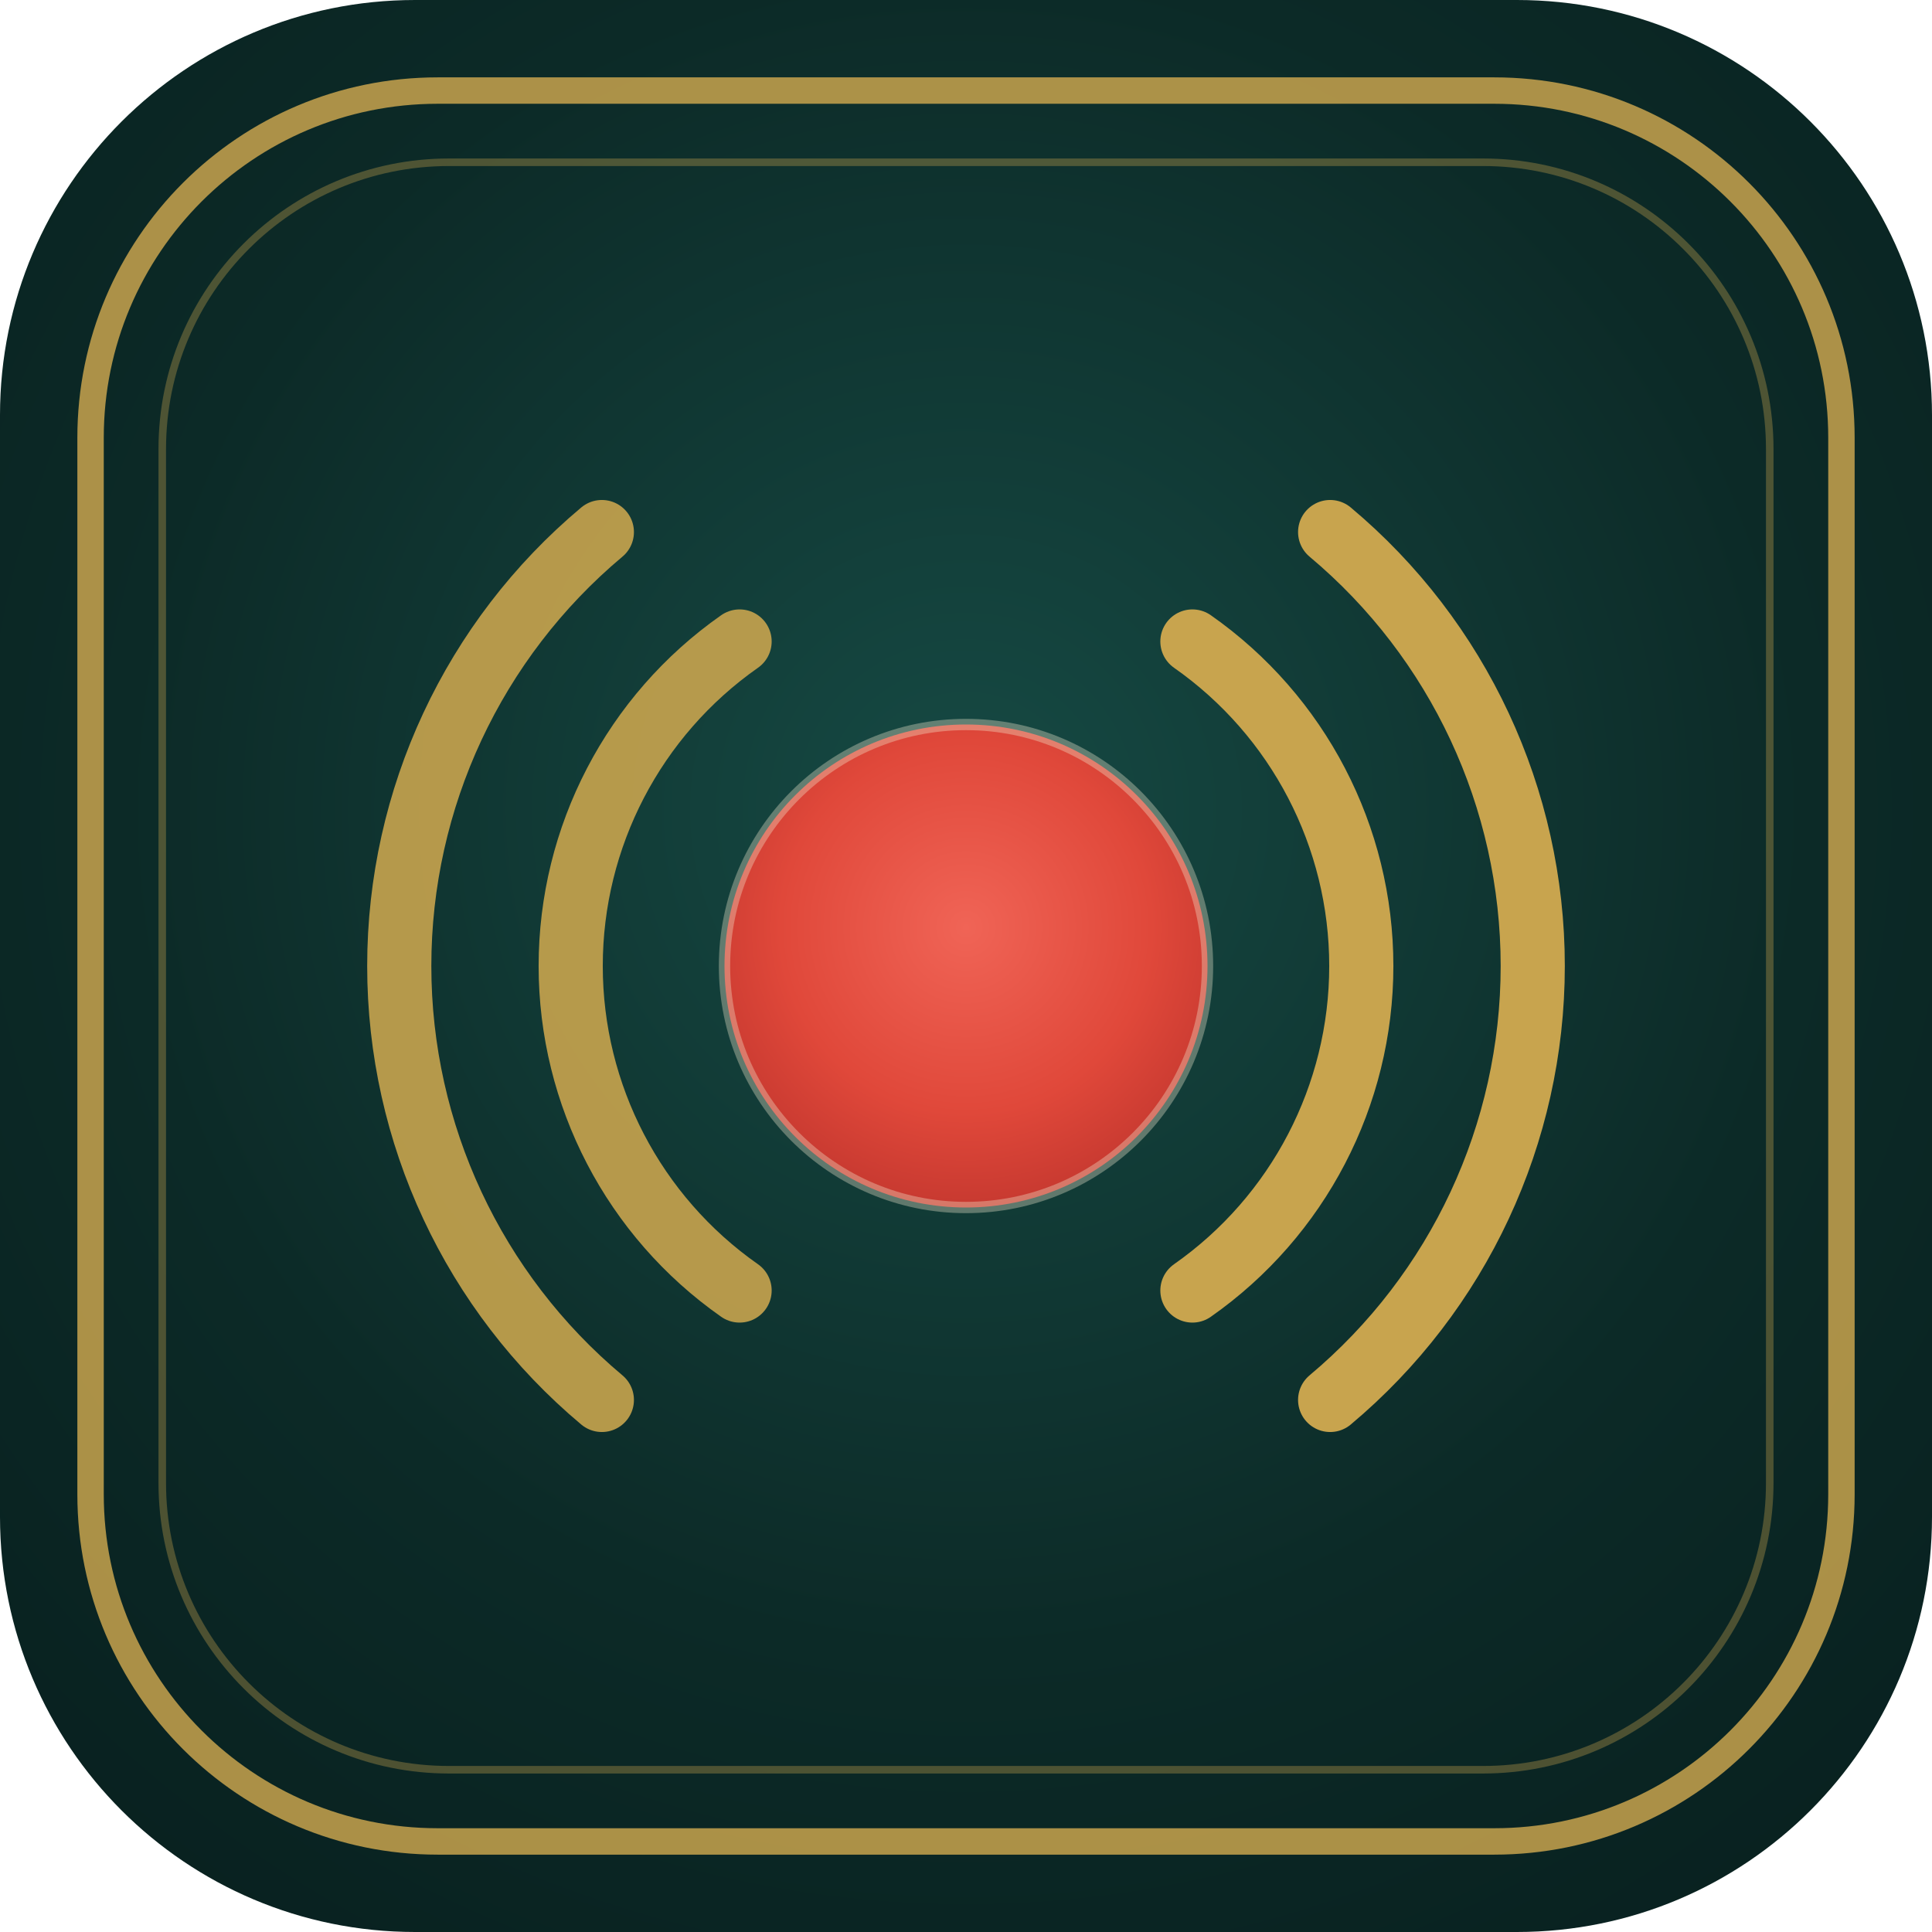
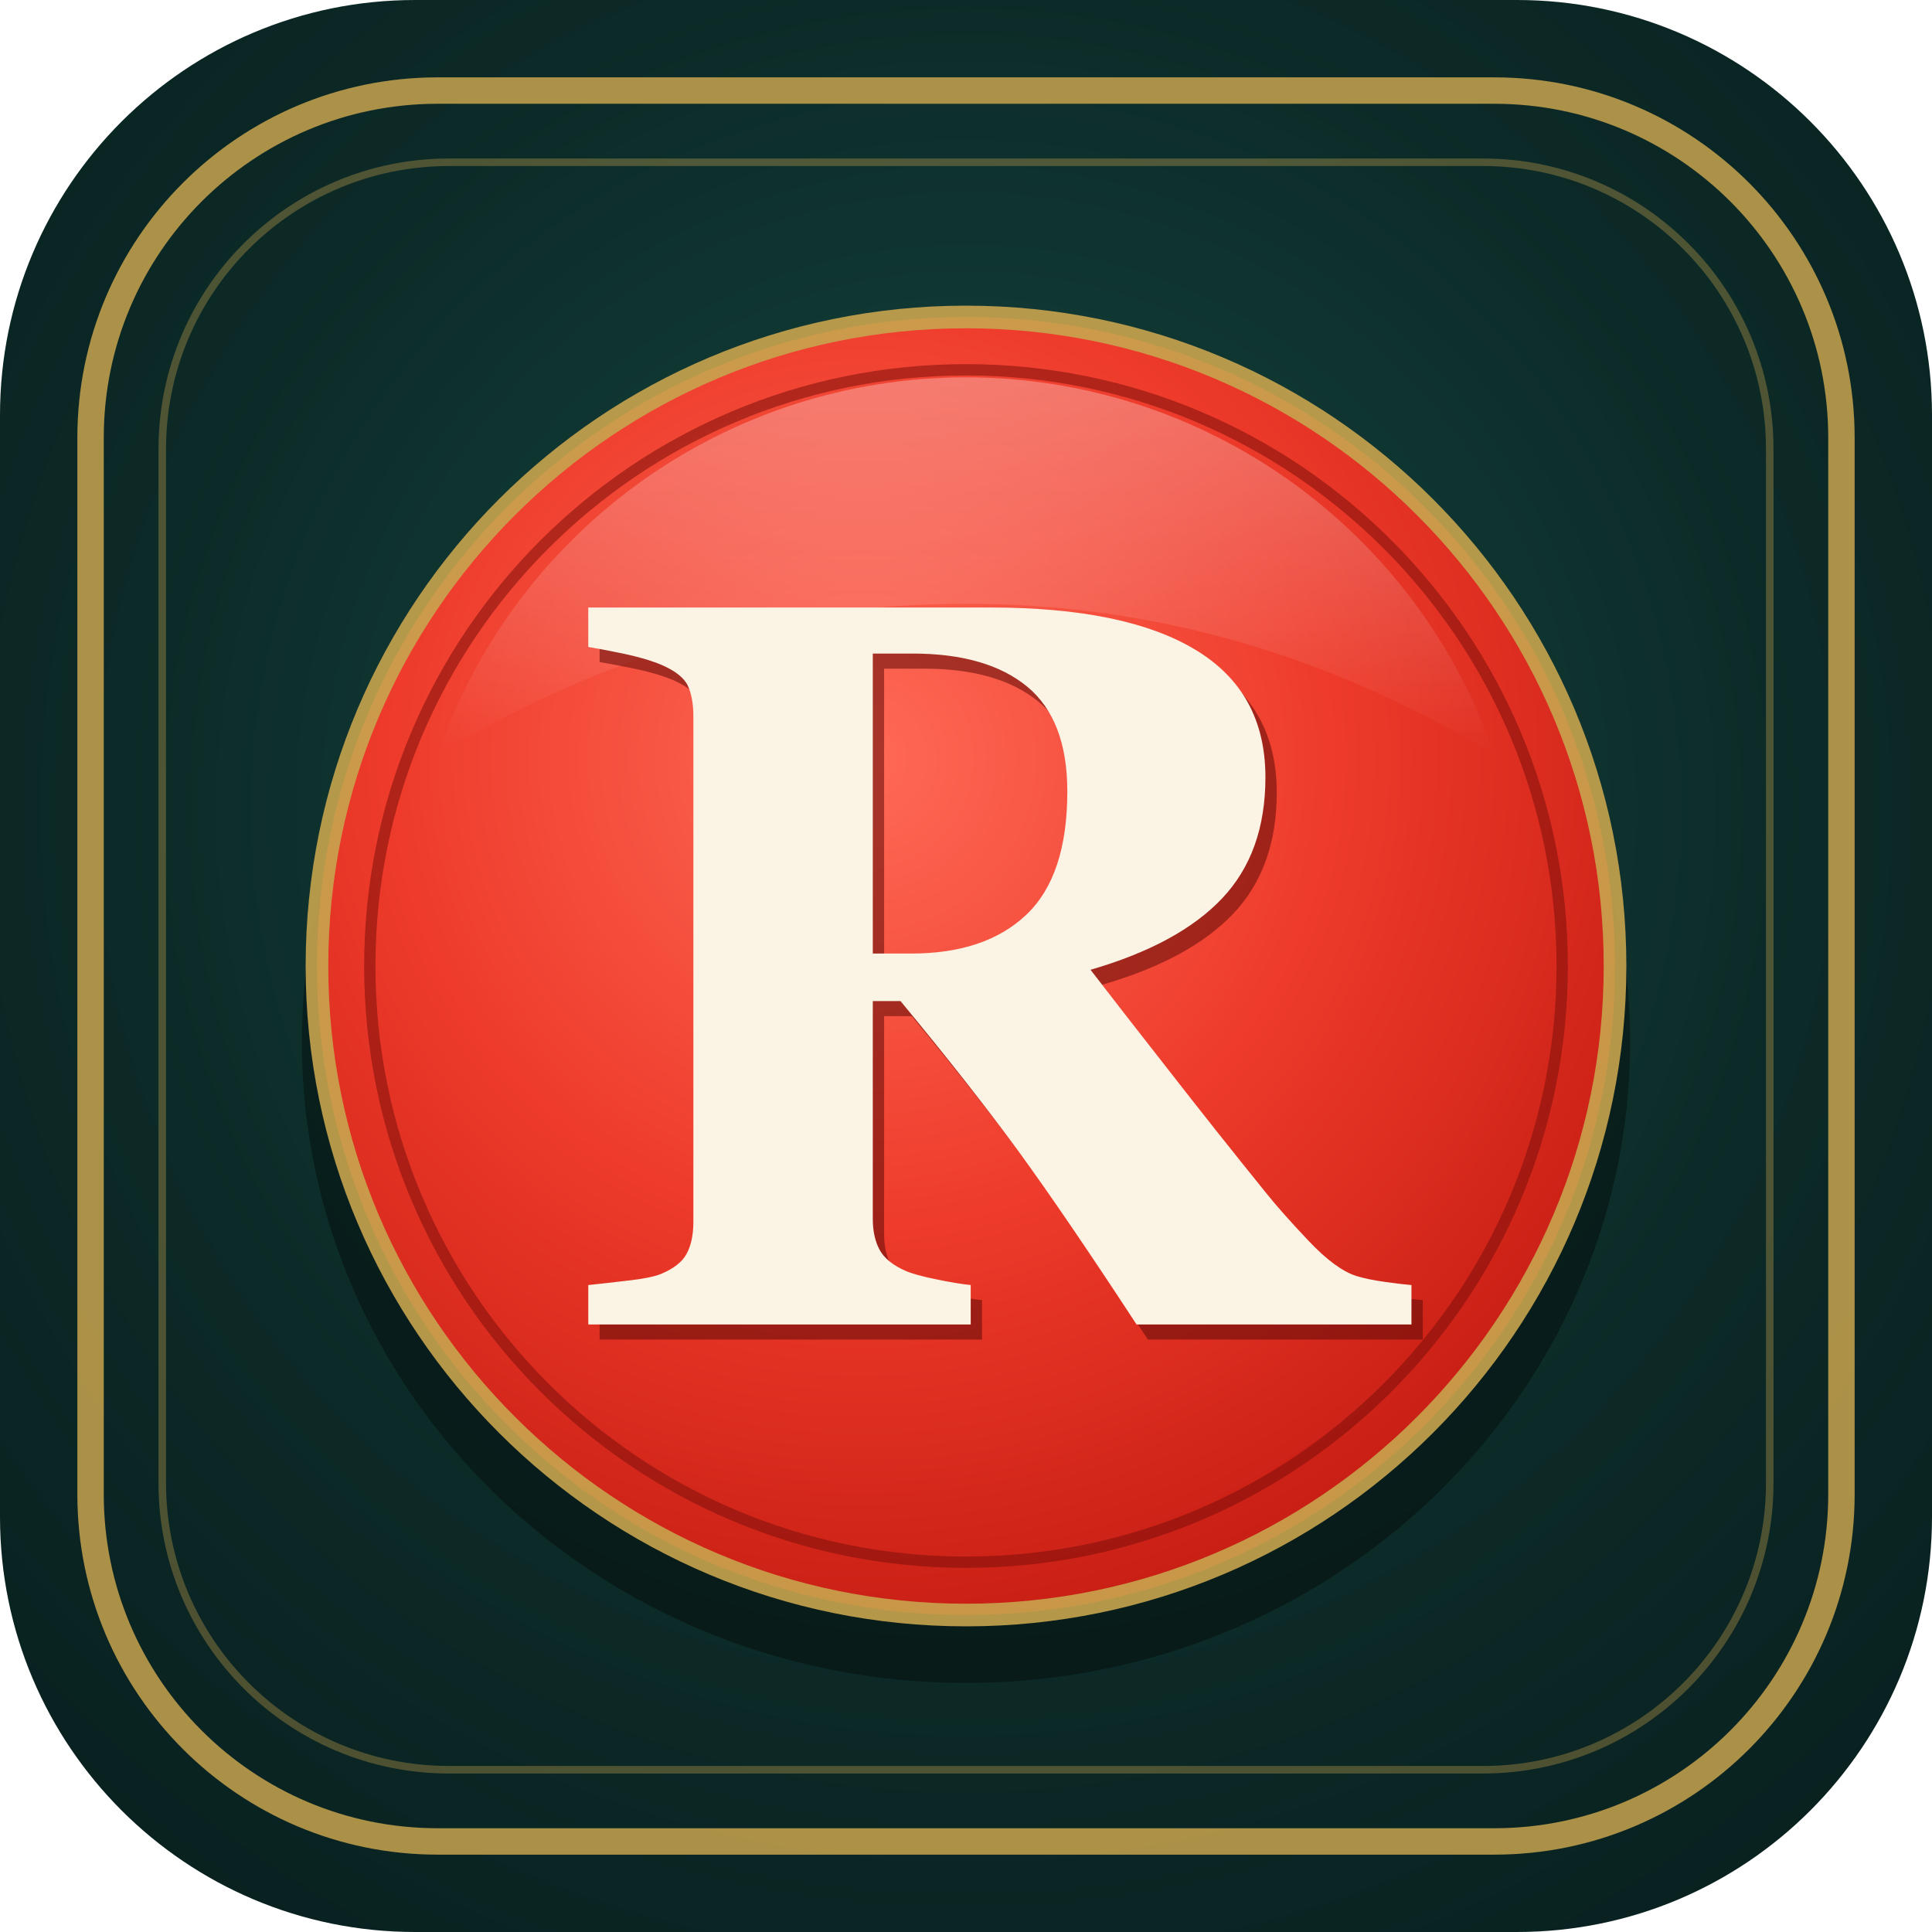
<svg xmlns="http://www.w3.org/2000/svg" width="1024" height="1024" viewBox="0 0 1024 1024">
  <defs>
    <radialGradient id="bg" cx="50%" cy="42%" r="72%">
      <stop offset="0%" stop-color="#164A44" />
      <stop offset="60%" stop-color="#0C2A27" />
      <stop offset="100%" stop-color="#08201F" />
    </radialGradient>
-     <radialGradient id="dot" cx="50%" cy="42%" r="70%">
-       <stop offset="0%" stop-color="#F06456" />
-       <stop offset="55%" stop-color="#E0483A" />
-       <stop offset="100%" stop-color="#B8302A" />
+     <radialGradient id="rec" cx="42%" cy="34%" r="80%">
+       <stop offset="0%" stop-color="#FF6A57" />
+       <stop offset="45%" stop-color="#EE3B2B" />
+       <stop offset="85%" stop-color="#C81E14" />
+       <stop offset="100%" stop-color="#A31510" />
    </radialGradient>
+     <linearGradient id="gloss" x1="0" y1="0" x2="0" y2="1">
+       <stop offset="0%" stop-color="#FFFFFF" stop-opacity="0.30" />
+       <stop offset="100%" stop-color="#FFFFFF" stop-opacity="0" />
+     </linearGradient>
  </defs>
  <rect x="0" y="0" width="1024" height="1024" rx="220" ry="220" fill="url(#bg)" />
  <rect x="48" y="48" width="928" height="928" rx="184" ry="184" fill="none" stroke="#C8A44E" stroke-width="14" stroke-opacity="0.85" />
  <rect x="86" y="86" width="852" height="852" rx="152" ry="152" fill="none" stroke="#C8A44E" stroke-width="4" stroke-opacity="0.35" />
-   <g fill="none" stroke="#C8A44E" stroke-width="34" stroke-linecap="round">
-     <path d="M 632 340 A 210 210 0 0 1 632 684" />
-     <path d="M 705 282 A 300 300 0 0 1 705 742" />
-     <path d="M 392 340 A 210 210 0 0 0 392 684" stroke-opacity="0.9" />
-     <path d="M 319 282 A 300 300 0 0 0 319 742" stroke-opacity="0.9" />
+   <ellipse cx="512" cy="552" rx="352" ry="340" fill="#000000" opacity="0.35" />
+   <circle cx="512" cy="512" r="344" fill="url(#rec)" />
+   <circle cx="512" cy="512" r="344" fill="none" stroke="#C8A44E" stroke-width="12" stroke-opacity="0.9" />
+   <circle cx="512" cy="512" r="316" fill="none" stroke="#7E0F0A" stroke-width="6" stroke-opacity="0.55" />
+   <path d="M 232 400 A 296 296 0 0 1 792 400 Q 660 320 512 320 Q 364 320 232 400 Z" fill="url(#gloss)" />
+   <g>
+     <path transform="translate(6,8)" fill="#5E0B07" opacity="0.55" d="M748.1 681.1L748.1 702L602.4 702Q564.6 644.2 539.6 609.9Q514.5 575.6 477.3 530.6L477.3 530.6L462.6 530.6L462.6 646.0Q462.6 655.7 466.2 662.4Q469.8 669.1 480.0 673.6L480.0 673.6Q485.1 675.8 495.9 678.0Q506.8 680.3 514.5 681.1L514.5 681.1L514.5 702L311.8 702L311.8 681.1Q319.6 680.3 332.3 678.8Q345.0 677.4 350.4 675.2L350.4 675.2Q360.6 670.9 364.0 664.4Q367.5 657.8 367.5 647.6L367.5 647.6L367.5 379.6Q367.5 369.9 364.6 363.5Q361.6 357.1 350.4 352.3L350.4 352.3Q341.8 348.8 330.2 346.4Q318.5 344.0 311.8 342.9L311.8 342.9L311.8 322L525.0 322Q596.5 322 633.6 344.4Q670.7 366.7 670.7 412.0L670.7 412.0Q670.7 451.9 647.8 476.1Q624.9 500.4 578.0 514.0L578.0 514.0Q596.2 537.6 620.5 568.6Q644.7 599.7 670.9 632.1L670.9 632.1Q679.2 642.5 693.6 657.7Q707.9 672.8 718.9 676.3L718.9 676.3Q725.0 678.2 734.5 679.5Q744.0 680.8 748.1 681.1L748.1 681.1ZM565.7 419.5L565.7 419.5Q565.7 381.5 544.4 363.9Q523.1 346.4 483.7 346.4L483.7 346.4L462.6 346.4L462.6 505.4L482.9 505.4Q522.3 505.4 544.0 484.8Q565.7 464.2 565.7 419.5Z" />
+     <path fill="#FBF3E4" d="M748.1 681.1L748.1 702L602.4 702Q564.6 644.2 539.6 609.9Q514.5 575.6 477.3 530.6L477.3 530.6L462.6 530.6L462.6 646.0Q462.6 655.7 466.2 662.4Q469.8 669.1 480.0 673.6L480.0 673.6Q485.1 675.8 495.9 678.0Q506.8 680.3 514.5 681.1L514.5 681.1L514.5 702L311.8 702L311.8 681.1Q319.6 680.3 332.3 678.8Q345.0 677.4 350.4 675.2L350.4 675.2Q360.6 670.9 364.0 664.4Q367.5 657.8 367.5 647.6L367.5 647.6L367.5 379.6Q367.5 369.9 364.6 363.5Q361.6 357.1 350.4 352.3L350.4 352.3Q341.8 348.8 330.2 346.4Q318.5 344.0 311.8 342.9L311.8 342.9L311.8 322L525.0 322Q596.5 322 633.6 344.4Q670.7 366.7 670.7 412.0L670.7 412.0Q670.7 451.9 647.8 476.1Q624.9 500.4 578.0 514.0L578.0 514.0Q596.2 537.6 620.5 568.6Q644.7 599.7 670.9 632.1L670.9 632.1Q679.2 642.5 693.6 657.7Q707.9 672.8 718.9 676.3L718.9 676.3Q725.0 678.2 734.5 679.5Q744.0 680.8 748.1 681.1L748.1 681.1ZM565.7 419.5L565.7 419.5Q565.7 381.5 544.4 363.9Q523.1 346.4 483.7 346.4L483.7 346.4L462.6 346.4L462.6 505.4L482.9 505.4Q522.3 505.4 544.0 484.8Q565.7 464.2 565.7 419.5Z" />
  </g>
-   <circle cx="512" cy="512" r="128" fill="url(#dot)" />
-   <circle cx="512" cy="512" r="128" fill="none" stroke="#F2EAD2" stroke-width="6" stroke-opacity="0.35" />
</svg>
